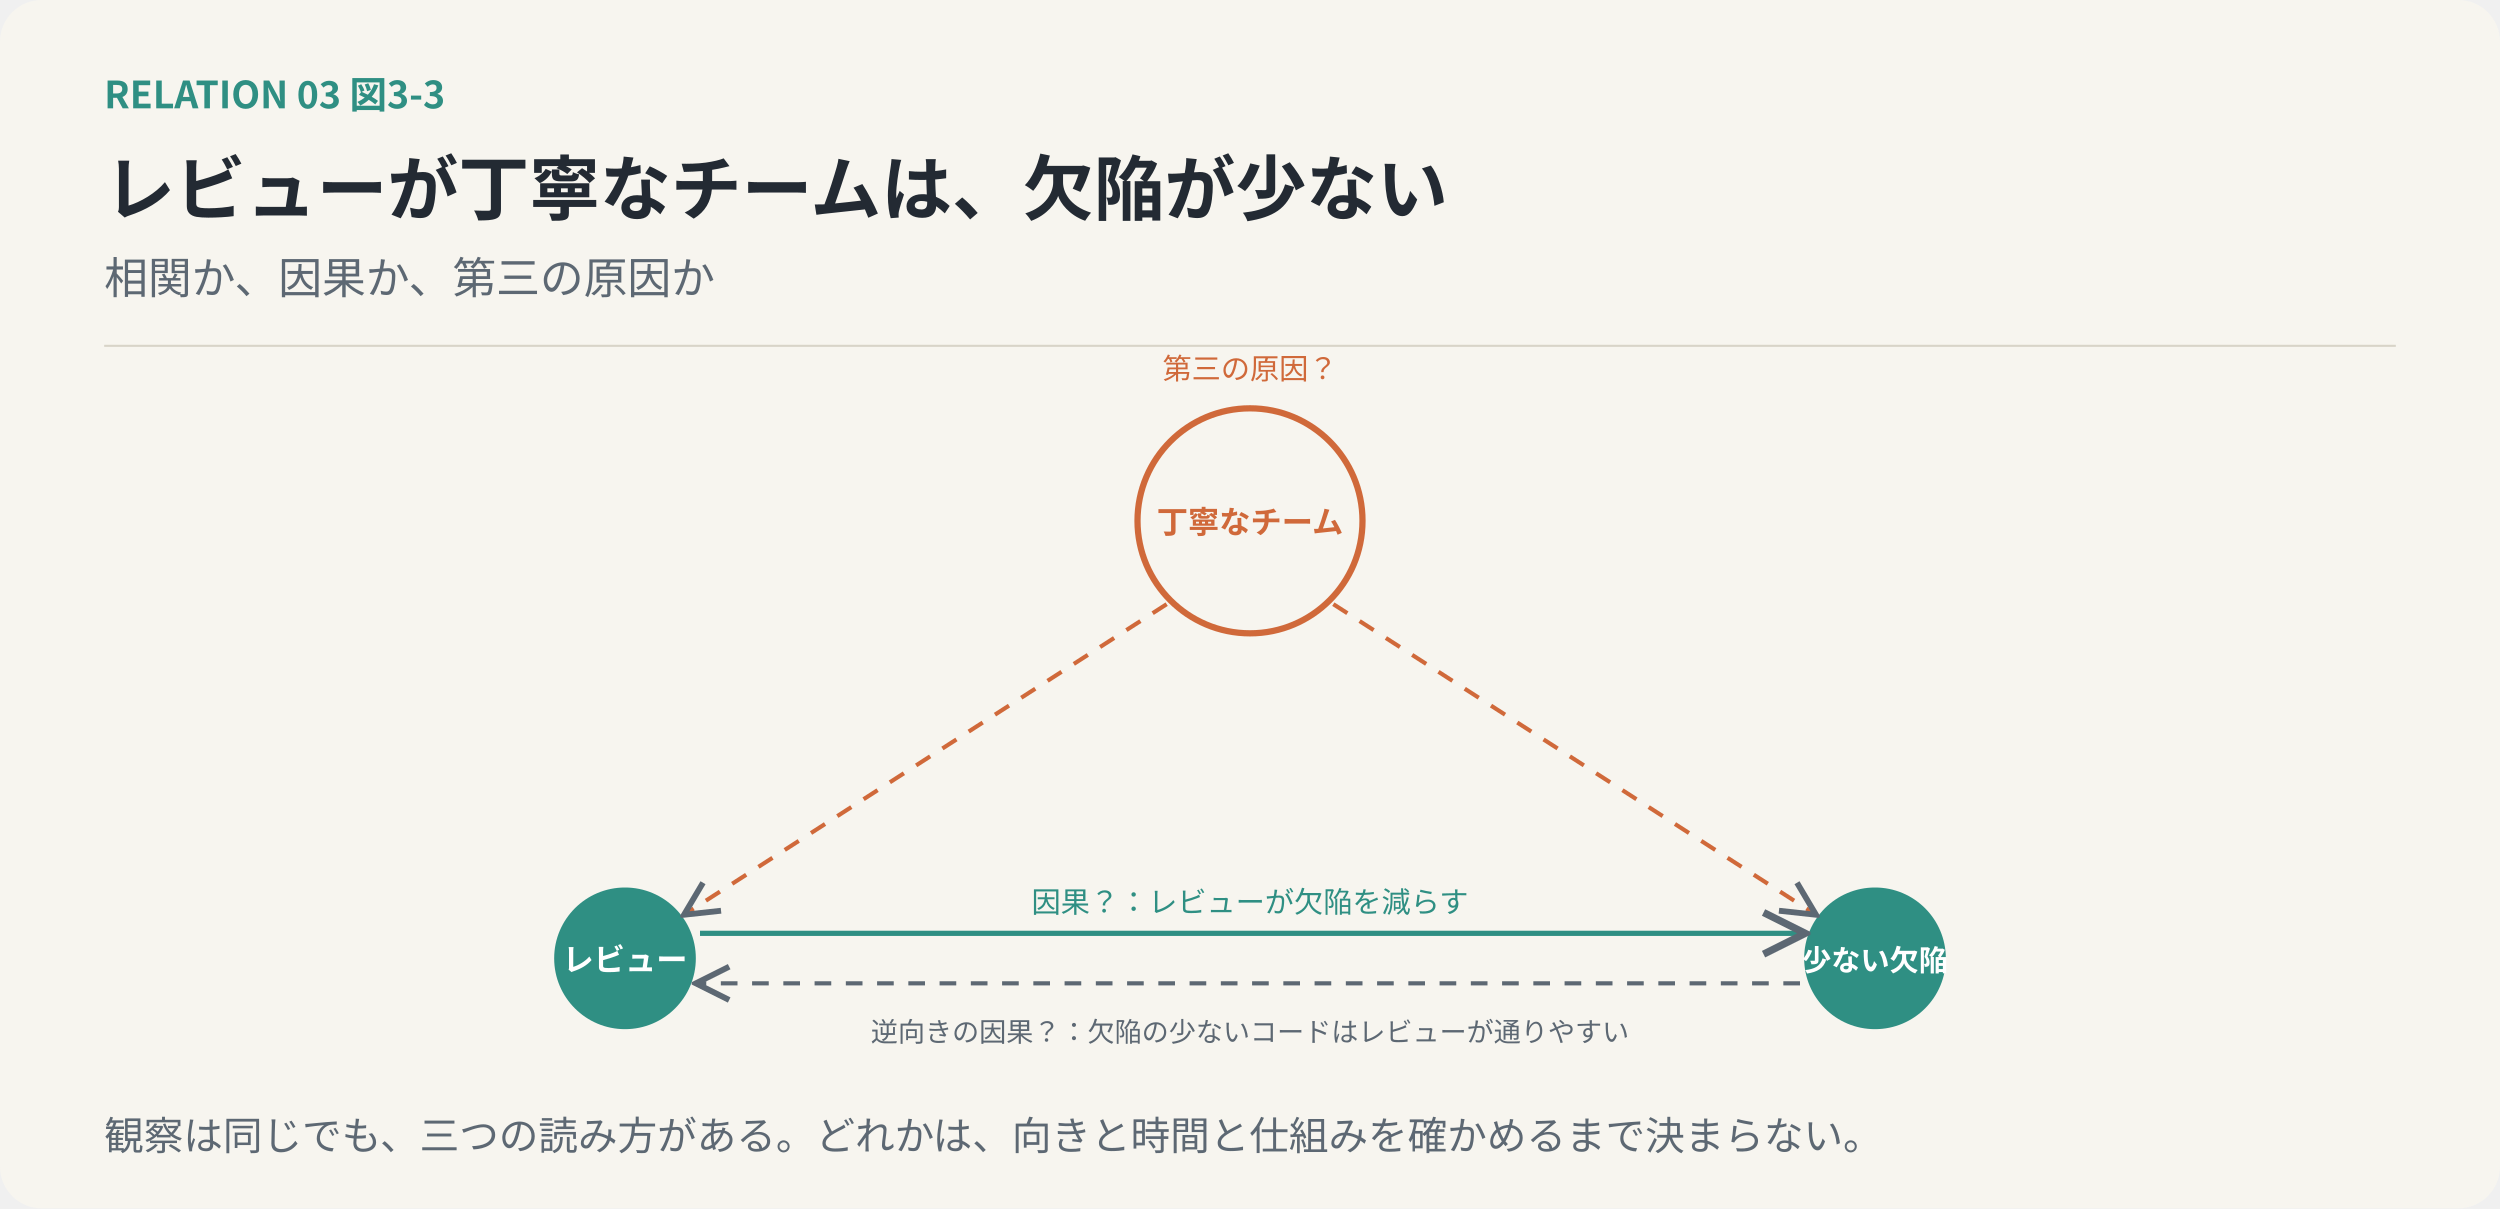
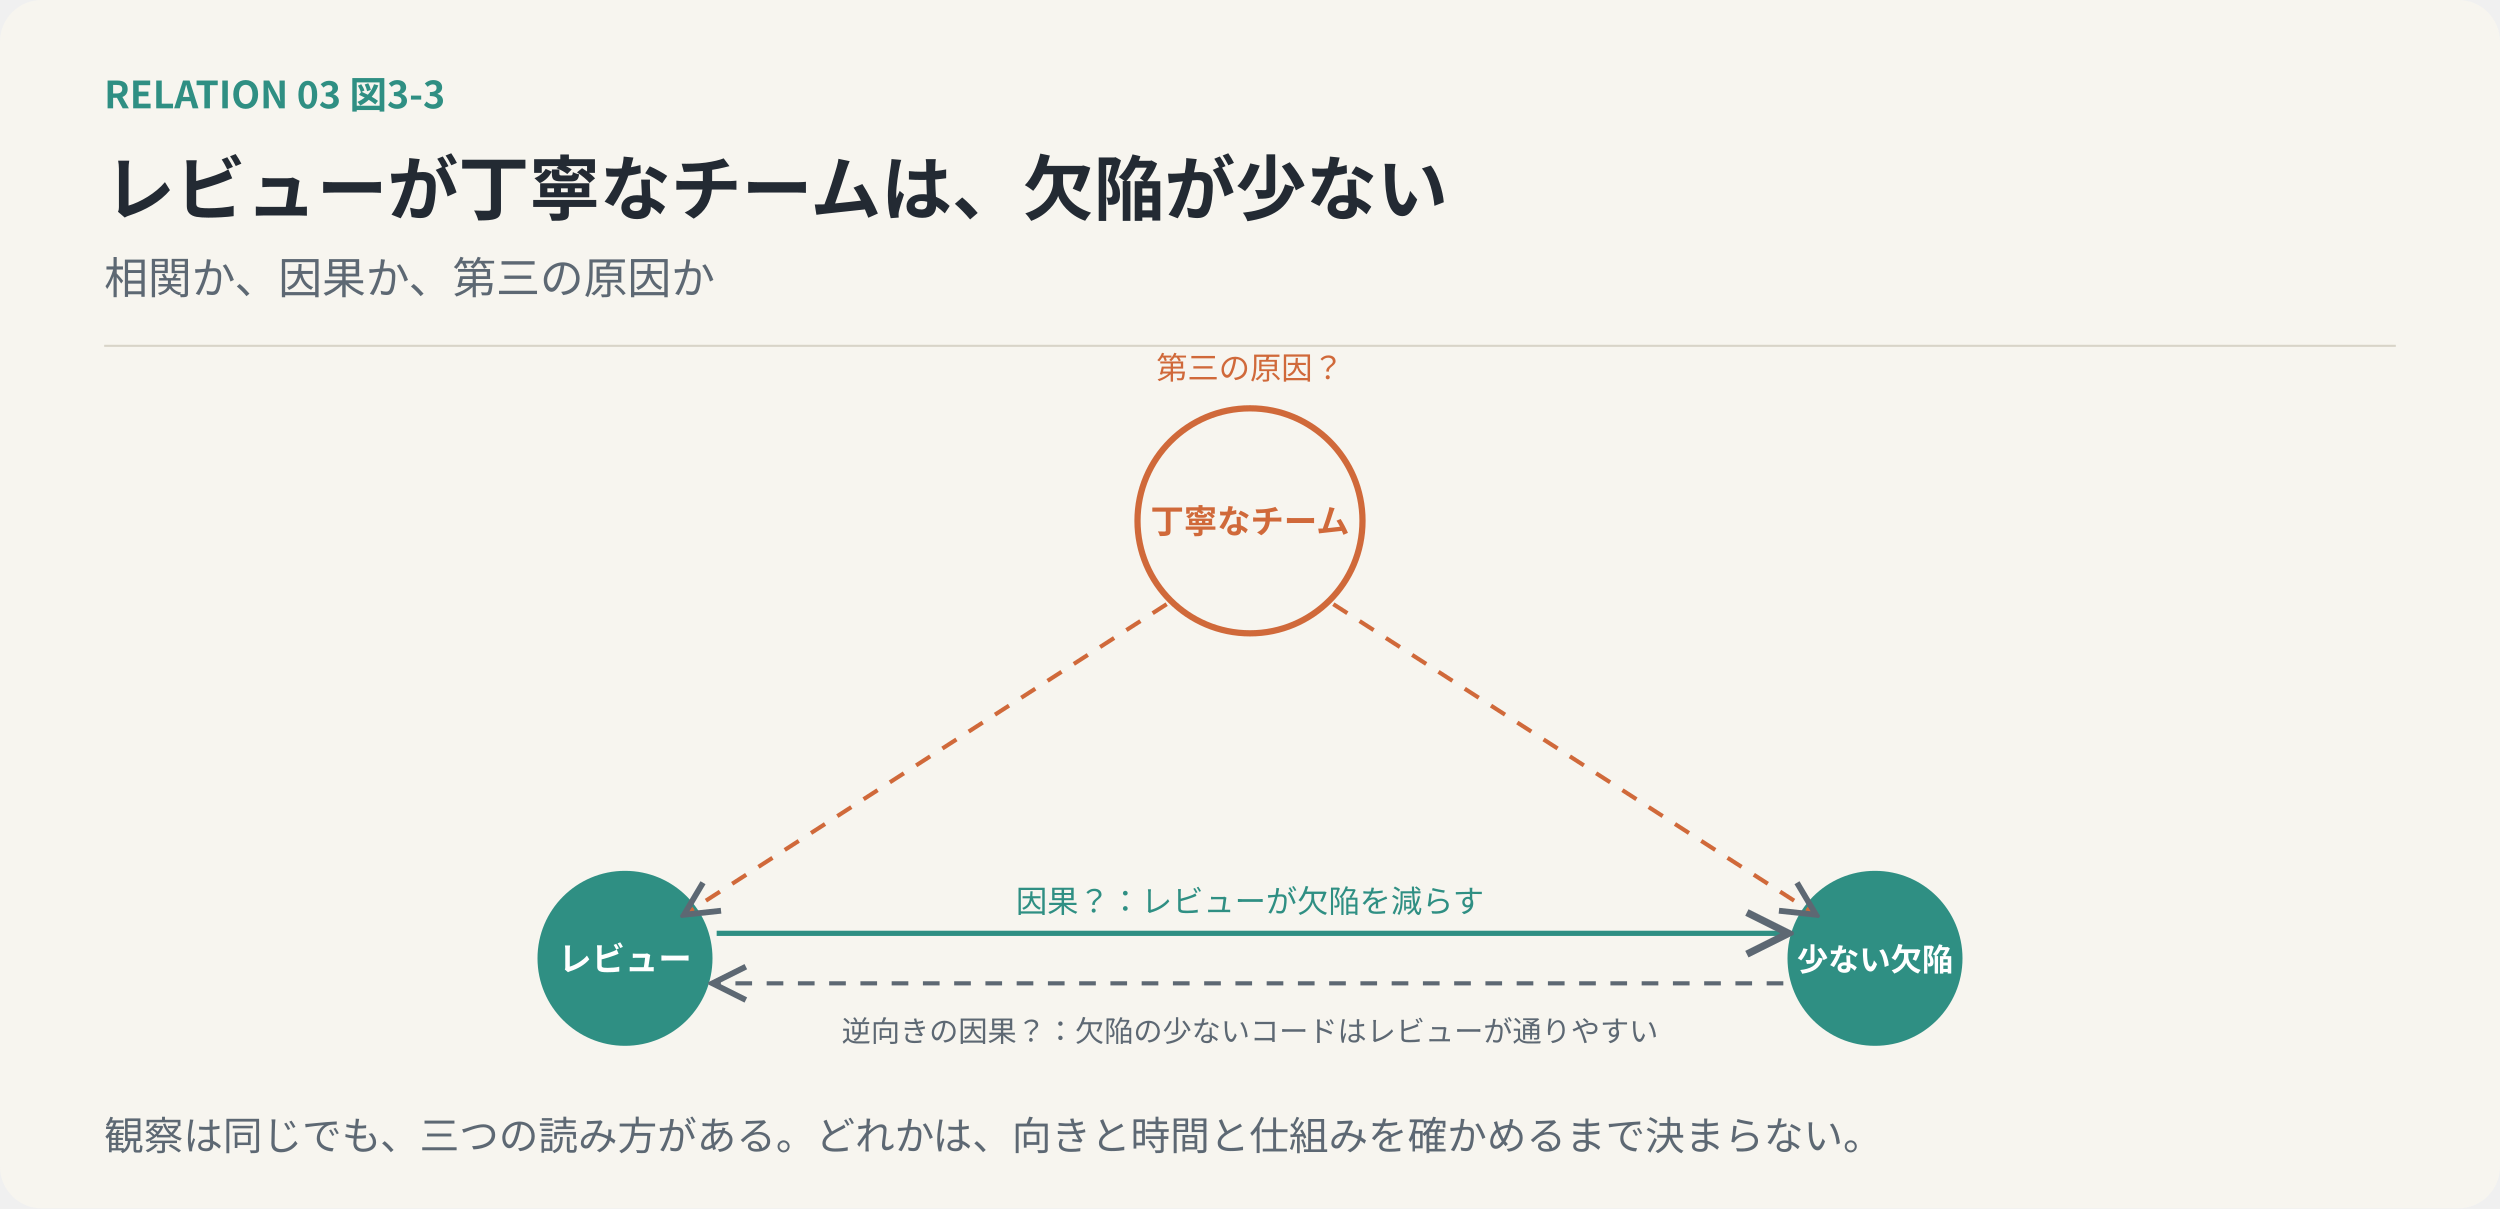
<svg xmlns="http://www.w3.org/2000/svg" width="1200" height="580" viewBox="0 0 1200 580" role="img" aria-labelledby="title desc">
  <defs>
    <marker id="arrow" markerWidth="10" markerHeight="10" refX="8" refY="5" orient="auto-start-reverse">
      <path d="M1,1 L9,5 L1,9" fill="none" stroke="#5d6873" stroke-width="1.4" />
    </marker>
  </defs>
  <rect width="1200" height="580" rx="20" fill="#f7f5ef" />
  <g font-family="system-ui, -apple-system, &quot;Hiragino Kaku Gothic ProN&quot;, &quot;Noto Sans CJK JP&quot;, Meiryo, sans-serif">
    <text x="50.0" y="52.0" fill="#2f8f83" font-size="18" text-anchor="start" font-weight="700">RELATION     03     図3-3</text>
    <text x="50.0" y="103.0" fill="#232a33" font-size="34" text-anchor="start" font-weight="700">レビューが丁寧なチームは、欠陥が少ない</text>
    <text x="50.0" y="141.0" fill="#5d6873" font-size="21" text-anchor="start" font-weight="400">相関か、因果か、第三の原因か</text>
    <line x1="50.0" y1="166.0" x2="1150.0" y2="166.0" stroke="#d8d4c8" stroke-width="1" />
    <circle cx="600.0" cy="250.0" r="54" fill="none" stroke="#d0693a" stroke-width="3" />
-     <text x="600.0" y="256.0" fill="#d0693a" font-size="15" text-anchor="middle" font-weight="700">丁寧なチーム</text>
-     <text x="600.0" y="182.0" fill="#d0693a" font-size="14" text-anchor="middle" font-weight="400">第三の原因？</text>
-     <circle cx="300.0" cy="460.0" r="34" fill="#2f8f83" />
-     <text x="300.0" y="466.0" fill="#ffffff" font-size="15" text-anchor="middle" font-weight="700">レビュー</text>
-     <circle cx="900.0" cy="460.0" r="34" fill="#2f8f83" />
-     <text x="900.0" y="466.0" fill="#ffffff" font-size="14" text-anchor="middle" font-weight="700">少ない欠陥</text>
+     <text x="600.0" y="256.0" fill="#d0693a" font-size="16" text-anchor="middle" font-weight="700">丁寧なチーム</text>
+     <text x="600.0" y="182.0" fill="#d0693a" font-size="15" text-anchor="middle" font-weight="400">第三の原因？</text>
+     <circle cx="300.0" cy="460.0" r="42" fill="#2f8f83" />
+     <text x="300.0" y="466.0" fill="#ffffff" font-size="16" text-anchor="middle" font-weight="700">レビュー</text>
+     <circle cx="900.0" cy="460.0" r="42" fill="#2f8f83" />
+     <text x="900.0" y="466.0" fill="#ffffff" font-size="15" text-anchor="middle" font-weight="700">少ない欠陥</text>
    <line x1="560.0" y1="290.0" x2="330.0" y2="438.0" stroke="#d0693a" stroke-width="2" marker-end="url(#arrow)" stroke-dasharray="8 7" />
    <line x1="640.0" y1="290.0" x2="870.0" y2="438.0" stroke="#d0693a" stroke-width="2" marker-end="url(#arrow)" stroke-dasharray="8 7" />
-     <line x1="336.0" y1="448.0" x2="864.0" y2="448.0" stroke="#2f8f83" stroke-width="2.5" marker-end="url(#arrow)" />
-     <text x="600.0" y="438.0" fill="#2f8f83" font-size="14" text-anchor="middle" font-weight="400">因果？：レビューが欠陥を減らす</text>
-     <line x1="864.0" y1="472.0" x2="336.0" y2="472.0" stroke="#5d6873" stroke-width="2" marker-end="url(#arrow)" stroke-dasharray="8 7" />
-     <text x="600.0" y="500.0" fill="#5d6873" font-size="13" text-anchor="middle" font-weight="400">逆向きの因果？：欠陥の少ないコードはレビューが通りやすい</text>
+     <line x1="344.0" y1="448.0" x2="856.0" y2="448.0" stroke="#2f8f83" stroke-width="2.5" marker-end="url(#arrow)" />
+     <text x="600.0" y="438.0" fill="#2f8f83" font-size="15" text-anchor="middle" font-weight="400">因果？：レビューが欠陥を減らす</text>
+     <line x1="856.0" y1="472.0" x2="344.0" y2="472.0" stroke="#5d6873" stroke-width="2" marker-end="url(#arrow)" stroke-dasharray="8 7" />
+     <text x="600.0" y="500.0" fill="#5d6873" font-size="14" text-anchor="middle" font-weight="400">逆向きの因果？：欠陥の少ないコードはレビューが通りやすい</text>
    <text x="50.0" y="552.0" fill="#5d6873" font-size="19" text-anchor="start" font-weight="400">観察は同じでも、三つの読み方がある。どれかは、向きと時間と仕組みを確かめるまで決まらない。</text>
  </g>
</svg>
